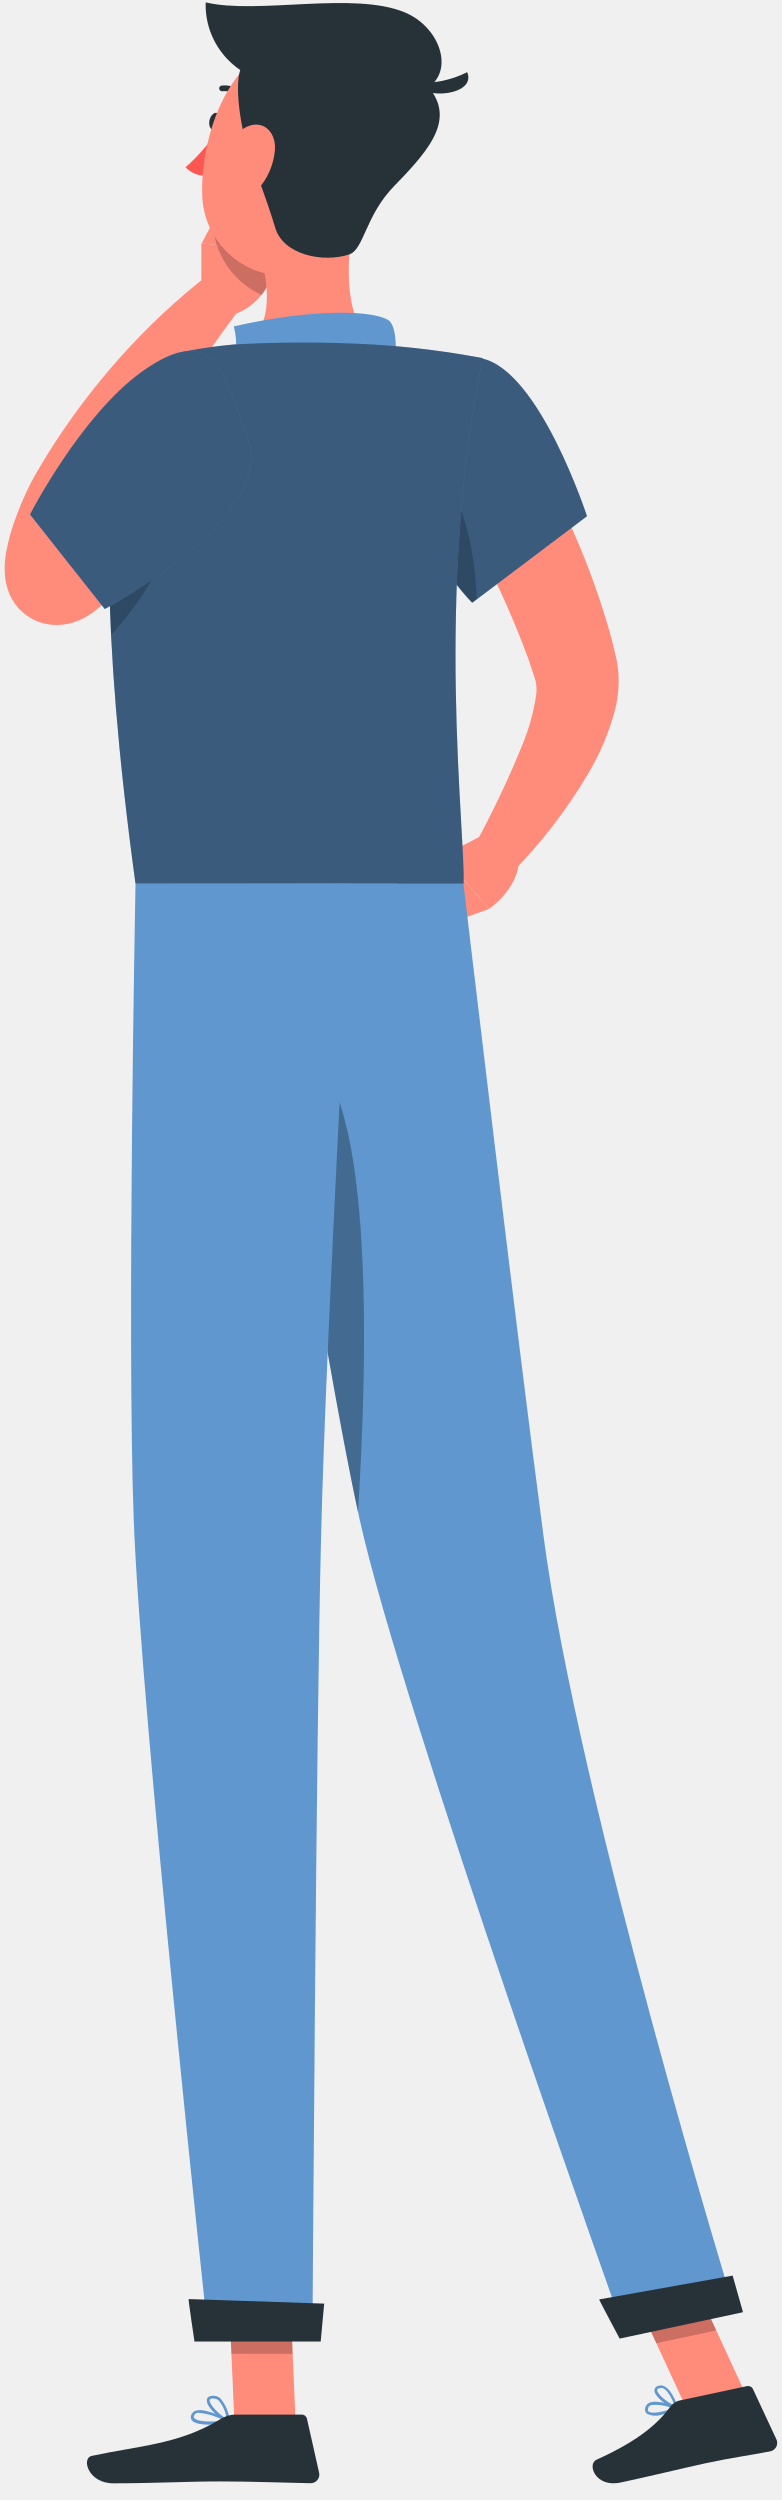
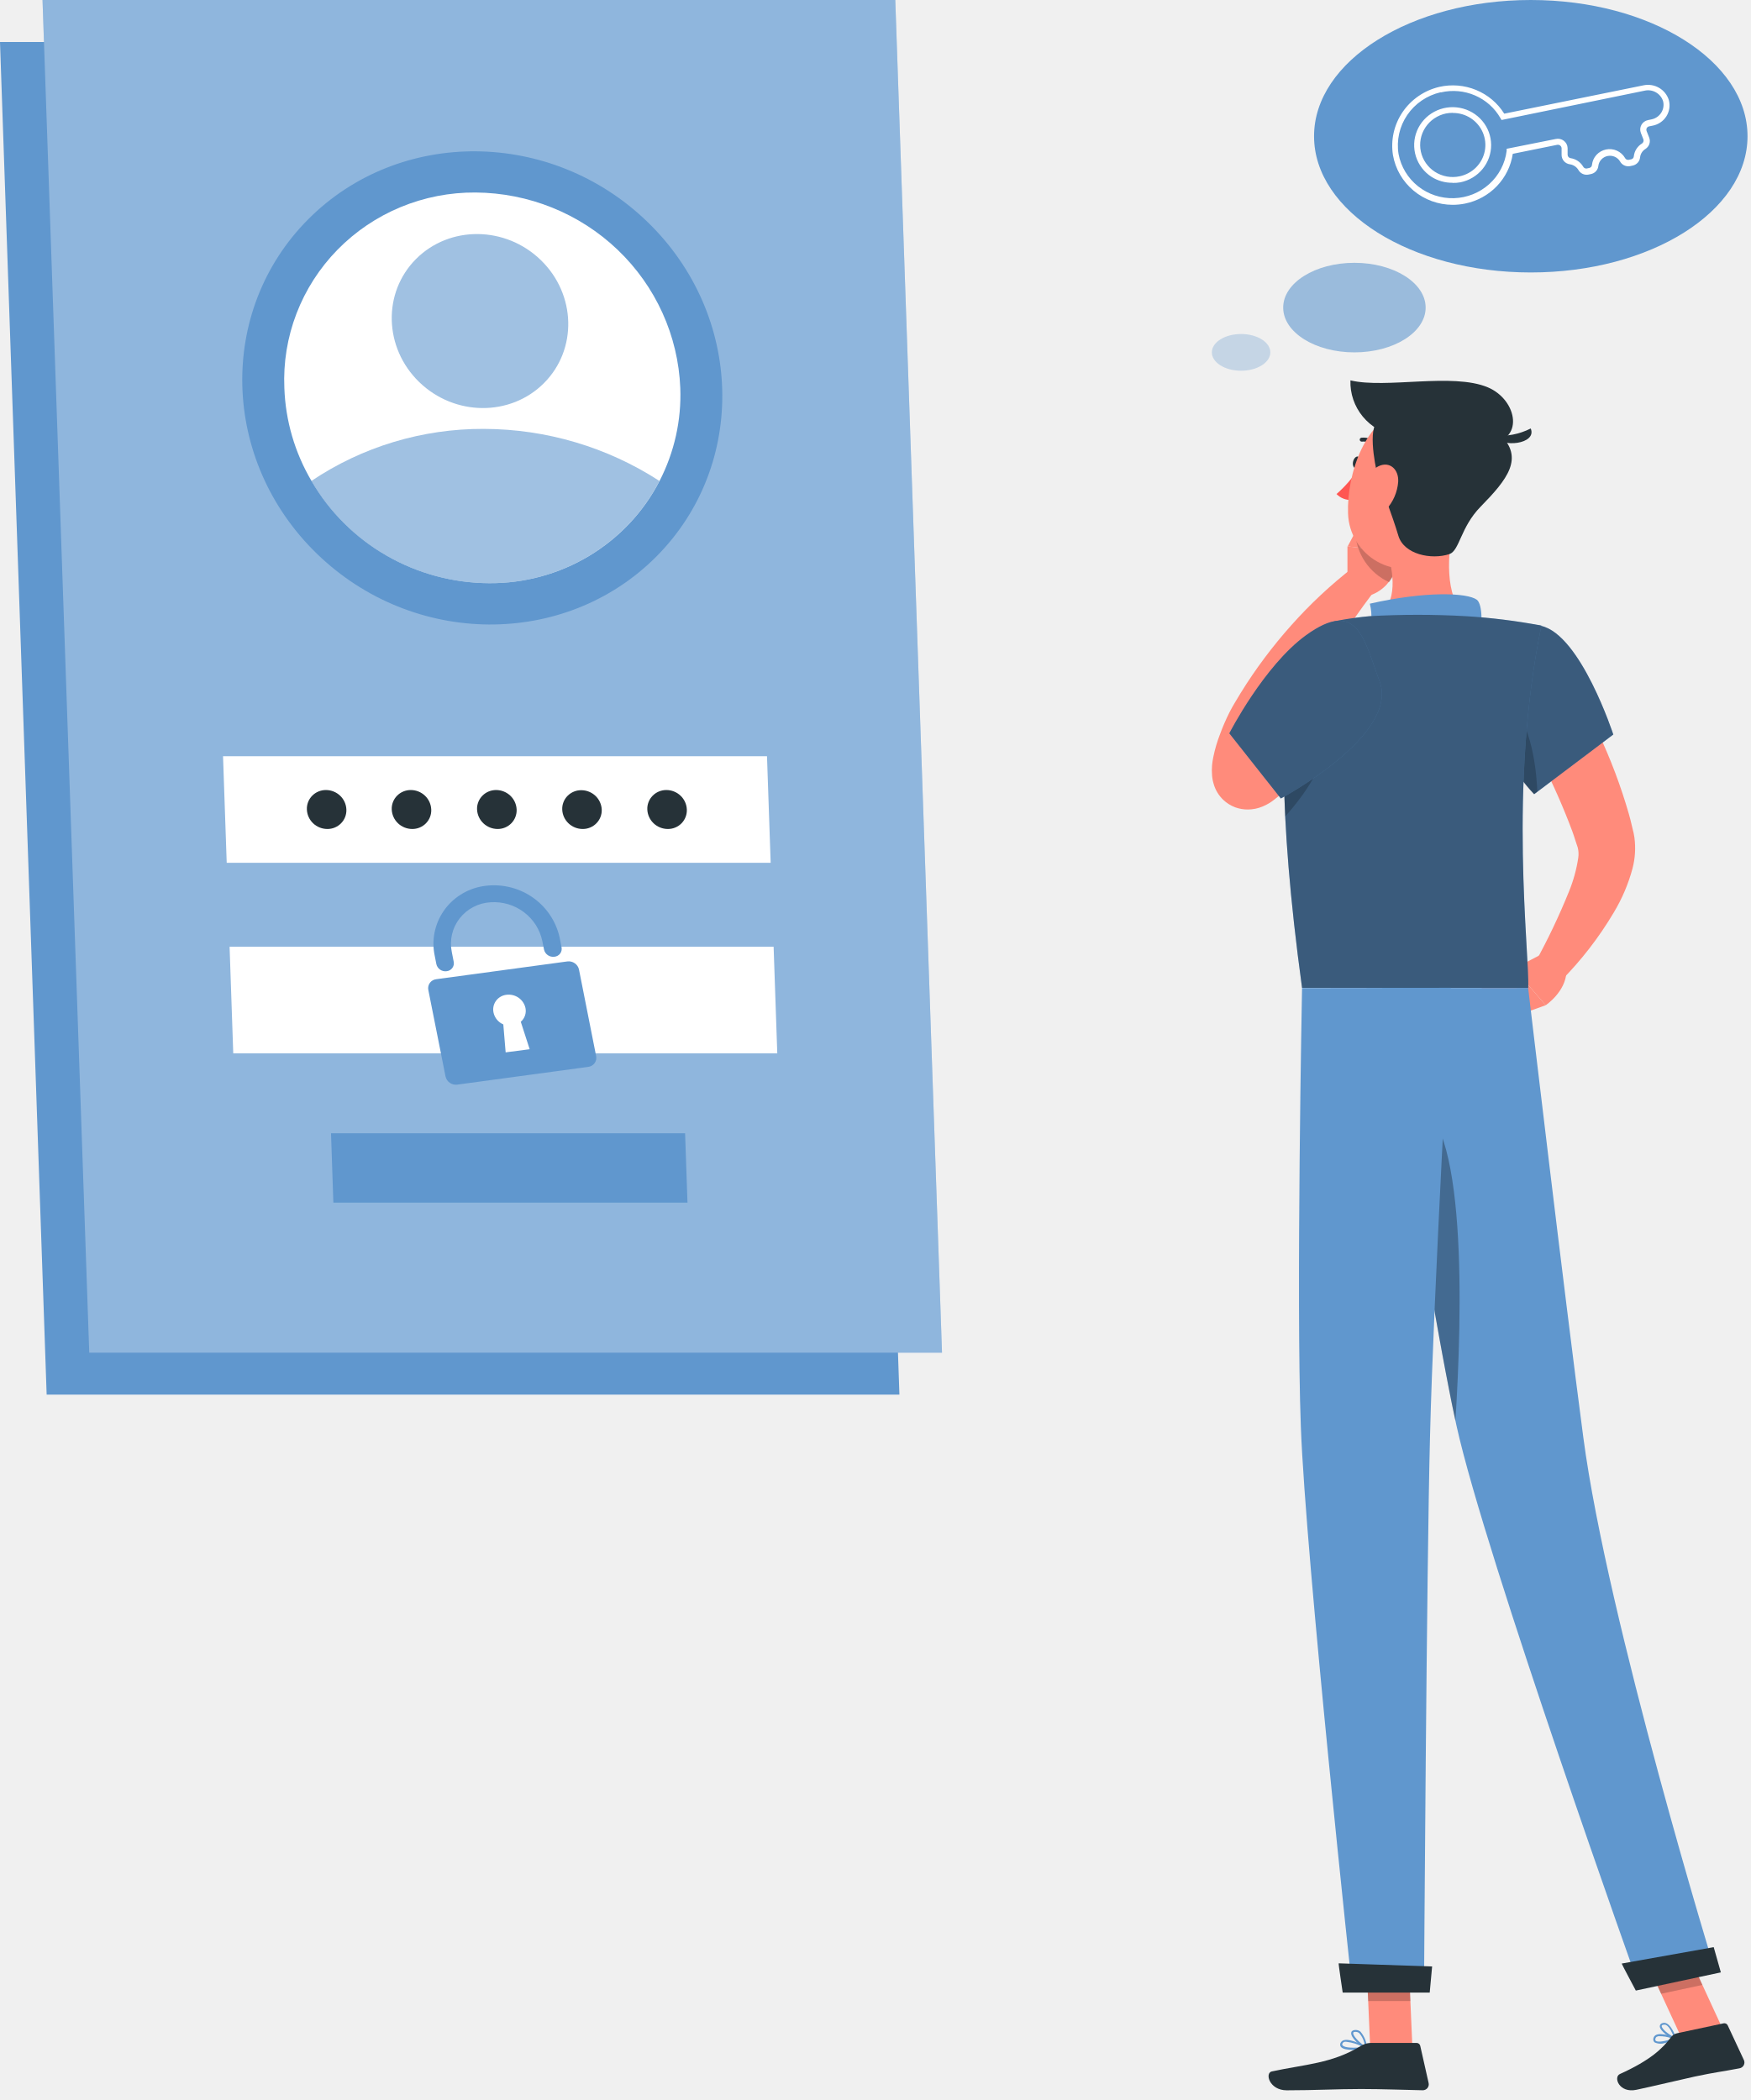
- <svg xmlns="http://www.w3.org/2000/svg" width="40" height="128" viewBox="0 0 40 128" fill="none">
-   <path d="M25.924 20.683C26.517 21.625 27.012 22.522 27.52 23.46C28.029 24.397 28.488 25.338 28.939 26.302C29.858 28.253 30.619 30.273 31.213 32.343C31.294 32.603 31.352 32.88 31.419 33.148L31.517 33.558L31.566 33.76L31.624 34.094C31.724 34.853 31.677 35.624 31.485 36.365C31.178 37.516 30.709 38.619 30.094 39.643C28.993 41.504 27.663 43.222 26.134 44.76L24.256 43.361C25.198 41.652 26.037 39.888 26.767 38.081C27.092 37.284 27.321 36.453 27.449 35.604C27.49 35.344 27.478 35.08 27.413 34.825L27.235 34.288C27.164 34.068 27.097 33.848 27.012 33.624C26.334 31.808 25.549 30.034 24.662 28.308C23.77 26.548 22.811 24.788 21.852 23.108L25.924 20.683Z" fill="#FF8B7B" />
-   <path d="M24.733 42.749L22.681 43.818L25.036 46.538C25.036 46.538 26.508 45.556 26.575 44.06L24.733 42.749Z" fill="#FF8B7B" />
-   <path d="M19.93 45.495L22.45 47.47L25.036 46.538L22.681 43.818L19.93 45.495Z" fill="#FF8B7B" />
-   <path d="M11.313 6.286C11.264 6.533 11.09 6.704 10.929 6.674C10.769 6.643 10.675 6.414 10.724 6.172C10.773 5.93 10.947 5.732 11.112 5.785C11.277 5.838 11.362 6.04 11.313 6.286Z" fill="#263238" />
-   <path d="M11.112 6.709C10.663 7.398 10.12 8.023 9.498 8.566C9.645 8.716 9.823 8.833 10.02 8.909C10.217 8.985 10.428 9.018 10.639 9.006L11.112 6.709Z" fill="#FF5652" />
-   <path d="M10.309 15.342V12.455L14.181 12.895C14.181 12.895 14.118 15.377 11.951 16.107L10.309 15.342Z" fill="#FF8B7B" />
-   <path d="M11.424 10.378L14.149 11.153L14.198 12.917L10.327 12.455L11.424 10.378Z" fill="#FF8B7B" />
-   <path opacity="0.2" d="M14.149 11.153L11.424 10.378L10.894 11.382C10.923 12.172 11.173 12.939 11.617 13.598C12.061 14.256 12.681 14.781 13.409 15.113C13.877 14.468 14.151 13.705 14.198 12.913L14.149 11.153Z" fill="black" />
-   <path d="M12.499 5.112C12.528 5.111 12.556 5.102 12.579 5.086C12.603 5.071 12.622 5.049 12.634 5.023C12.645 4.997 12.649 4.969 12.645 4.941C12.641 4.913 12.629 4.887 12.611 4.865C12.454 4.691 12.257 4.556 12.037 4.471C11.817 4.387 11.579 4.356 11.344 4.381C11.306 4.388 11.271 4.409 11.249 4.44C11.226 4.472 11.217 4.511 11.224 4.548C11.23 4.587 11.252 4.621 11.283 4.644C11.315 4.667 11.354 4.677 11.393 4.672C11.579 4.654 11.767 4.68 11.941 4.748C12.115 4.816 12.269 4.924 12.392 5.063C12.406 5.078 12.422 5.09 12.441 5.098C12.459 5.106 12.479 5.111 12.499 5.112Z" fill="#263238" />
-   <path d="M18.199 10.739C17.753 13.005 17.477 16.142 19.091 17.652C19.091 17.652 18.467 19.948 14.185 19.948C9.498 19.948 11.933 17.933 11.933 17.933C13.882 17.335 13.864 15.148 13.418 13.388L18.199 10.739Z" fill="#FF8B7B" />
-   <path d="M19.961 19.165C20.38 18.584 20.362 16.741 19.916 16.415C19.198 15.892 16.116 15.768 11.973 16.71C12.419 18.496 11.46 19.429 11.46 19.429L19.961 19.165Z" fill="#6097CE" />
-   <path d="M33.903 123.626C33.776 123.67 33.641 123.689 33.506 123.681C33.371 123.674 33.239 123.64 33.118 123.582C33.072 123.539 33.04 123.484 33.028 123.423C33.015 123.363 33.021 123.3 33.047 123.243C33.06 123.195 33.085 123.151 33.118 123.114C33.151 123.077 33.192 123.047 33.238 123.027C33.662 122.825 34.634 123.216 34.679 123.234C34.692 123.239 34.703 123.248 34.711 123.26C34.719 123.272 34.724 123.286 34.723 123.3C34.723 123.314 34.72 123.328 34.712 123.34C34.706 123.353 34.695 123.363 34.683 123.37C34.432 123.479 34.17 123.565 33.903 123.626ZM33.39 123.128C33.361 123.135 33.332 123.146 33.305 123.159C33.277 123.169 33.252 123.186 33.232 123.207C33.212 123.228 33.197 123.254 33.189 123.282C33.149 123.414 33.189 123.458 33.216 123.472C33.385 123.612 34.01 123.472 34.451 123.309C34.115 123.172 33.753 123.11 33.39 123.128Z" fill="#6097CE" />
-   <path d="M34.666 123.375H34.63C34.273 123.274 33.515 122.741 33.506 122.394C33.505 122.338 33.524 122.285 33.559 122.241C33.594 122.198 33.643 122.168 33.698 122.156C33.751 122.136 33.807 122.129 33.863 122.133C33.92 122.138 33.974 122.155 34.023 122.182C34.443 122.394 34.71 123.247 34.719 123.287C34.725 123.298 34.728 123.31 34.728 123.322C34.728 123.334 34.725 123.346 34.719 123.357C34.712 123.364 34.704 123.369 34.694 123.372C34.685 123.375 34.675 123.376 34.666 123.375ZM33.773 122.279H33.738C33.649 122.31 33.649 122.354 33.649 122.376C33.649 122.583 34.157 123.001 34.541 123.168C34.447 122.922 34.242 122.433 33.97 122.288C33.909 122.261 33.841 122.258 33.778 122.279H33.773Z" fill="#6097CE" />
-   <path d="M10.738 124.145C10.336 124.145 9.948 124.088 9.819 123.912C9.785 123.865 9.767 123.809 9.767 123.751C9.767 123.693 9.785 123.637 9.819 123.59C9.844 123.547 9.878 123.51 9.919 123.481C9.96 123.451 10.006 123.43 10.055 123.419C10.577 123.278 11.674 123.894 11.719 123.92C11.732 123.927 11.743 123.938 11.75 123.952C11.756 123.965 11.758 123.981 11.755 123.995C11.753 124.01 11.746 124.024 11.736 124.035C11.725 124.047 11.712 124.054 11.697 124.057C11.38 124.114 11.059 124.143 10.738 124.145ZM10.242 123.542C10.195 123.534 10.147 123.534 10.1 123.542C10.07 123.548 10.041 123.56 10.016 123.578C9.99 123.595 9.969 123.617 9.953 123.643C9.899 123.736 9.921 123.78 9.953 123.806C10.1 124.008 10.889 124.013 11.473 123.929C11.092 123.724 10.674 123.592 10.242 123.542Z" fill="#6097CE" />
-   <path d="M11.692 124.057H11.661C11.282 123.89 10.532 123.221 10.59 122.869C10.59 122.785 10.662 122.684 10.867 122.666C10.94 122.658 11.014 122.664 11.085 122.686C11.156 122.707 11.221 122.742 11.277 122.79C11.563 123.127 11.735 123.544 11.768 123.982C11.768 123.995 11.765 124.007 11.759 124.018C11.754 124.03 11.746 124.04 11.737 124.048C11.723 124.055 11.707 124.058 11.692 124.057ZM10.925 122.803H10.88C10.746 122.803 10.738 122.864 10.738 122.882C10.702 123.093 11.21 123.621 11.598 123.85C11.564 123.497 11.419 123.163 11.184 122.895C11.11 122.834 11.017 122.801 10.92 122.803H10.925Z" fill="#6097CE" />
-   <path d="M15.135 123.986H12L11.688 116.819H14.823L15.135 123.986Z" fill="#FF8B7B" />
-   <path d="M38.162 122.552L35.098 123.208L32.016 116.533L35.085 115.877L38.162 122.552Z" fill="#FF8B7B" />
-   <path d="M34.799 122.904L38.247 122.169C38.307 122.157 38.37 122.165 38.425 122.192C38.48 122.219 38.524 122.264 38.55 122.319L39.745 124.88C39.777 124.942 39.794 125.01 39.793 125.08C39.793 125.149 39.776 125.218 39.744 125.279C39.712 125.341 39.665 125.395 39.608 125.435C39.551 125.476 39.485 125.503 39.415 125.513C38.211 125.746 37.609 125.804 36.097 126.125C35.165 126.327 33.06 126.833 31.771 127.106C30.482 127.379 30.04 126.16 30.544 125.936C32.797 124.919 33.733 124.026 34.344 123.194C34.455 123.046 34.617 122.943 34.799 122.904Z" fill="#263238" />
-   <path d="M12.022 123.626H15.447C15.509 123.626 15.57 123.647 15.618 123.685C15.667 123.724 15.701 123.777 15.715 123.837L16.335 126.587C16.353 126.653 16.355 126.723 16.341 126.79C16.327 126.858 16.297 126.921 16.254 126.975C16.21 127.029 16.155 127.072 16.091 127.101C16.028 127.13 15.959 127.144 15.889 127.141C14.653 127.119 12.869 127.049 11.317 127.049C9.498 127.049 7.932 127.146 5.8 127.146C4.511 127.146 4.155 125.861 4.694 125.742C7.147 125.214 9.154 125.157 11.273 123.868C11.495 123.721 11.755 123.637 12.022 123.626Z" fill="#263238" />
-   <path d="M24.702 18.36C27.641 19.024 30.054 26.43 30.054 26.43L24.18 30.86C22.655 29.252 21.58 27.281 21.058 25.14C20.019 21.26 21.696 17.674 24.702 18.36Z" fill="#6097CE" />
-   <path opacity="0.4" d="M24.702 18.36C27.641 19.024 30.054 26.43 30.054 26.43L24.18 30.86C22.655 29.252 21.58 27.281 21.058 25.14C20.019 21.26 21.696 17.674 24.702 18.36Z" fill="black" />
-   <path d="M9.239 27.191C8.508 27.97 7.776 28.665 7.009 29.391C6.63 29.743 6.246 30.095 5.854 30.434L5.261 30.948L5.113 31.076L4.859 31.278C4.598 31.485 4.308 31.654 3.998 31.78C3.654 31.924 3.284 31.999 2.91 32C2.591 32.001 2.273 31.946 1.974 31.837C1.641 31.712 1.338 31.522 1.082 31.278C0.755 30.963 0.515 30.571 0.386 30.139C0.318 29.926 0.275 29.706 0.257 29.483C0.233 29.223 0.233 28.961 0.257 28.7C0.279 28.489 0.306 28.304 0.341 28.132C0.463 27.532 0.636 26.944 0.859 26.372C1.059 25.829 1.29 25.298 1.55 24.78C1.835 24.221 2.107 23.812 2.38 23.345C3.485 21.559 4.746 19.872 6.148 18.303C7.537 16.743 9.067 15.311 10.72 14.026L12.361 15.694C11.21 17.216 10.078 18.848 9.029 20.454C7.986 22.051 7.033 23.704 6.175 25.404C5.983 25.818 5.729 26.284 5.609 26.619C5.449 27.007 5.311 27.404 5.194 27.807C5.081 28.17 4.996 28.54 4.94 28.916C4.937 28.974 4.937 29.033 4.94 29.092C4.94 29.127 4.94 29.144 4.94 29.052C4.932 28.953 4.913 28.856 4.882 28.762C4.785 28.45 4.608 28.168 4.369 27.943C4.155 27.75 3.905 27.6 3.633 27.503C3.393 27.414 3.14 27.367 2.883 27.367C2.637 27.364 2.393 27.41 2.165 27.503C2.088 27.534 2.014 27.571 1.942 27.613L2.112 27.459L2.652 26.975L3.717 25.99C4.422 25.334 5.131 24.634 5.8 23.983L9.239 27.191Z" fill="#FF8B7B" />
-   <path opacity="0.2" d="M22.182 23.798C23.779 25.356 24.3 28.198 24.412 30.662L24.153 30.86C22.629 29.252 21.553 27.281 21.031 25.14C20.973 24.912 20.92 24.7 20.88 24.45L22.182 23.798Z" fill="black" />
-   <path d="M6.121 21.44C5.479 24.784 5.078 31.652 6.938 45.248H23.734C23.85 42.71 22.231 30.31 24.715 18.338C22.859 17.986 20.982 17.753 19.096 17.638C16.719 17.504 14.336 17.504 11.96 17.638C11.175 17.709 10.399 17.823 9.73 17.942C8.84 18.096 8.018 18.513 7.374 19.137C6.73 19.762 6.293 20.565 6.121 21.44Z" fill="#6097CE" />
-   <path opacity="0.4" d="M6.121 21.44C5.479 24.784 5.078 31.652 6.938 45.248H23.734C23.85 42.71 22.231 30.31 24.715 18.338C22.859 17.986 20.982 17.753 19.096 17.638C16.719 17.504 14.336 17.504 11.96 17.638C11.175 17.709 10.399 17.823 9.73 17.942C8.84 18.096 8.018 18.513 7.374 19.137C6.73 19.762 6.293 20.565 6.121 21.44Z" fill="black" />
-   <path opacity="0.2" d="M8.69 26.399L5.658 25.682C5.564 27.494 5.555 29.738 5.689 32.515C7.085 30.948 8.869 28.502 8.69 26.399Z" fill="black" />
-   <path opacity="0.2" d="M11.688 116.819L11.848 120.515H14.988L14.827 116.819H11.688Z" fill="black" />
-   <path opacity="0.2" d="M35.085 115.877L32.016 116.533L33.604 119.974L36.672 119.318L35.085 115.877Z" fill="black" />
-   <path d="M19.689 7.43C18.886 10.396 18.565 12.174 16.709 13.406C13.922 15.28 10.443 13.133 10.354 10C10.256 7.171 11.589 2.793 14.814 2.194C15.523 2.063 16.253 2.112 16.938 2.337C17.622 2.561 18.236 2.954 18.724 3.478C19.212 4.002 19.556 4.639 19.725 5.331C19.894 6.022 19.881 6.745 19.689 7.43Z" fill="#FF8B7B" />
-   <path d="M12.651 7.54C12.499 7.144 11.808 4.078 12.459 3.281C13.11 2.485 20.536 3.061 21.633 4.126C23.457 5.886 22.191 7.47 20.197 9.507C18.699 11.038 18.641 12.763 17.883 13.027C16.544 13.467 14.502 13.054 14.091 11.659C13.681 10.264 12.651 7.54 12.651 7.54Z" fill="#263238" />
-   <path d="M20.732 0.637C18.11 -0.463 13.191 0.756 10.532 0.122C10.498 1.097 10.824 2.051 11.447 2.808C12.071 3.565 12.952 4.074 13.926 4.24C16.131 4.655 18.372 4.86 20.616 4.852C23.533 4.72 22.962 1.574 20.732 0.637Z" fill="#263238" />
-   <path d="M21.143 4.218C22.101 4.311 23.066 4.13 23.921 3.695C24.412 4.865 21.714 5.186 21.143 4.218Z" fill="#263238" />
-   <path d="M14.078 7.664C14.018 8.427 13.704 9.149 13.186 9.718C12.499 10.462 11.786 9.996 11.665 9.094C11.558 8.275 11.781 6.894 12.62 6.498C13.458 6.102 14.136 6.744 14.078 7.664Z" fill="#FF8B7B" />
-   <path d="M12.892 45.262C12.892 45.262 16.46 68.912 18.409 77.773C20.545 87.475 32.025 119.573 32.025 119.573L37.64 118.372C37.64 118.372 29.612 92.21 27.828 78.644C26.446 68.225 23.73 45.253 23.73 45.253L12.892 45.262Z" fill="#6097CE" />
-   <path d="M30.678 117.73C30.656 117.73 31.726 119.736 31.726 119.736L38.042 118.385L37.511 116.511L30.678 117.73Z" fill="#263238" />
-   <path opacity="0.3" d="M15.144 53.688C19.261 54.484 18.823 69.629 18.328 77.421C17.142 71.912 15.403 61.317 14.216 53.798C14.504 53.658 14.831 53.619 15.144 53.688Z" fill="black" />
-   <path d="M6.938 45.262C6.938 45.262 6.492 68.401 6.848 77.822C7.205 87.638 10.68 119.78 10.68 119.78H15.996C15.996 119.78 16.188 88.21 16.442 78.57C16.701 68.062 17.985 45.244 17.985 45.244L6.938 45.262Z" fill="#6097CE" />
-   <path d="M9.658 117.712C9.631 117.712 9.957 119.886 9.957 119.886H16.42L16.598 117.945L9.658 117.712Z" fill="#263238" />
-   <path d="M12.695 22.47C14.198 26.469 5.363 31.182 5.363 31.182L1.537 26.342C1.537 26.342 4.11 21.317 7.232 19.055C11.09 16.266 11.549 19.425 12.695 22.47Z" fill="#6097CE" />
-   <path opacity="0.4" d="M12.695 22.47C14.198 26.469 5.363 31.182 5.363 31.182L1.537 26.342C1.537 26.342 4.11 21.317 7.232 19.055C11.09 16.266 11.549 19.425 12.695 22.47Z" fill="black" />
+ <svg xmlns="http://www.w3.org/2000/svg" width="130" height="156" viewBox="0 0 130 156" fill="none">
+   <path d="M66.797 103.602H3.465L0 3.12H63.332L66.797 103.602Z" fill="#6097CE" />
+   <path d="M69.96 100.483H6.628L3.158 0H66.49L69.96 100.483Z" fill="#6097CE" />
+   <path opacity="0.3" d="M69.96 100.483H6.628L3.158 0H66.49L69.96 100.483Z" fill="white" />
+   <path d="M48.74 41.349C55.521 34.543 55.233 23.416 48.096 16.494C40.959 9.572 29.676 9.478 22.895 16.284C16.114 23.089 16.402 34.217 23.539 41.138C30.676 48.059 41.959 48.154 48.74 41.349Z" fill="#6097CE" />
+   <path d="M50.523 28.82C50.614 31.214 50.084 33.592 48.984 35.728C47.797 38.03 45.982 39.96 43.745 41.301C41.508 42.643 38.936 43.343 36.318 43.322C33.638 43.308 31.01 42.599 28.696 41.266C26.382 39.933 24.464 38.023 23.134 35.728C21.894 33.625 21.202 31.252 21.118 28.82C21.036 26.935 21.343 25.052 22.021 23.288C22.699 21.523 23.733 19.913 25.061 18.555C26.39 17.197 27.984 16.119 29.747 15.388C31.51 14.656 33.406 14.286 35.319 14.3C39.259 14.328 43.038 15.851 45.869 18.555C48.7 21.259 50.367 24.935 50.523 28.82Z" fill="white" />
+   <path opacity="0.6" d="M48.975 35.728C47.788 38.03 45.974 39.96 43.736 41.301C41.499 42.643 38.927 43.343 36.309 43.322C33.629 43.308 31.001 42.599 28.687 41.266C26.373 39.933 24.455 38.023 23.125 35.728C26.897 33.191 31.36 31.842 35.925 31.86C40.564 31.87 45.099 33.214 48.975 35.728Z" fill="#6097CE" />
+   <path opacity="0.6" d="M40.4 28.458C42.893 25.956 42.787 21.864 40.163 19.319C37.538 16.774 33.389 16.739 30.896 19.241C28.403 21.744 28.509 25.836 31.133 28.381C33.757 30.926 37.906 30.96 40.4 28.458Z" fill="#6097CE" />
+   <path d="M57.235 64.095H16.837L16.564 56.175H56.963L57.235 64.095Z" fill="white" />
+   <path d="M57.726 78.25H17.323L17.051 70.33H57.454L57.726 78.25Z" fill="white" />
+   <path d="M42.134 71.421L32.397 72.741C32.304 72.751 32.215 72.781 32.134 72.827C32.053 72.873 31.983 72.935 31.927 73.01C31.872 73.084 31.833 73.169 31.813 73.259C31.792 73.349 31.791 73.442 31.809 73.533L33.089 79.97C33.131 80.159 33.243 80.326 33.403 80.437C33.563 80.549 33.76 80.597 33.954 80.573L43.69 79.253C43.783 79.241 43.872 79.211 43.953 79.164C44.033 79.117 44.103 79.054 44.157 78.98C44.212 78.905 44.251 78.82 44.271 78.73C44.291 78.64 44.292 78.547 44.274 78.456L42.999 72.019C42.957 71.831 42.845 71.664 42.684 71.554C42.524 71.443 42.328 71.395 42.134 71.421ZM39.337 77.942L37.553 78.175L37.379 76.098C37.195 76.02 37.033 75.899 36.907 75.746C36.78 75.592 36.693 75.411 36.652 75.218C36.62 75.068 36.619 74.913 36.651 74.763C36.682 74.613 36.746 74.471 36.837 74.347C36.927 74.222 37.044 74.118 37.178 74.041C37.312 73.963 37.461 73.915 37.616 73.898C37.932 73.858 38.253 73.936 38.514 74.118C38.775 74.3 38.957 74.571 39.025 74.879C39.064 75.065 39.052 75.258 38.991 75.438C38.93 75.618 38.822 75.779 38.677 75.904L39.337 77.942Z" fill="#6097CE" />
+   <path d="M41.17 71.073C40.998 71.095 40.824 71.052 40.682 70.954C40.54 70.855 40.441 70.708 40.403 70.541L40.278 69.912C40.1 69.053 39.612 68.287 38.905 67.757C38.198 67.226 37.32 66.966 36.434 67.025C35.986 67.05 35.55 67.17 35.154 67.377C34.758 67.583 34.411 67.871 34.138 68.221C33.864 68.571 33.671 68.976 33.57 69.406C33.469 69.837 33.463 70.284 33.553 70.717L33.695 71.443C33.712 71.523 33.711 71.606 33.694 71.686C33.676 71.767 33.641 71.842 33.592 71.909C33.543 71.975 33.48 72.03 33.408 72.071C33.336 72.112 33.256 72.138 33.173 72.147C33.001 72.171 32.826 72.129 32.684 72.03C32.541 71.931 32.442 71.783 32.406 71.614L32.286 71.003C32.163 70.431 32.159 69.841 32.274 69.268C32.389 68.695 32.62 68.15 32.953 67.667C33.286 67.184 33.715 66.773 34.213 66.458C34.712 66.142 35.27 65.93 35.854 65.833C37.12 65.623 38.419 65.902 39.483 66.613C40.545 67.323 41.291 68.41 41.563 69.648L41.706 70.369C41.722 70.451 41.721 70.535 41.703 70.616C41.684 70.697 41.648 70.773 41.598 70.84C41.547 70.906 41.483 70.961 41.409 71.001C41.336 71.042 41.254 71.066 41.17 71.073Z" fill="#6097CE" />
+   <path d="M51.058 89.342H24.758L24.584 84.185H50.88L51.058 89.342Z" fill="#6097CE" />
+   <path d="M38.369 60.135C38.377 60.323 38.346 60.511 38.278 60.687C38.211 60.862 38.107 61.023 37.975 61.158C37.842 61.294 37.683 61.401 37.507 61.474C37.331 61.547 37.142 61.584 36.951 61.582C36.558 61.579 36.181 61.428 35.898 61.158C35.615 60.889 35.447 60.522 35.43 60.135C35.422 59.947 35.453 59.759 35.521 59.583C35.589 59.407 35.692 59.247 35.825 59.111C35.958 58.976 36.117 58.868 36.293 58.796C36.469 58.723 36.658 58.686 36.849 58.687C37.242 58.689 37.62 58.841 37.903 59.11C38.186 59.38 38.353 59.747 38.369 60.135Z" fill="#263238" />
+   <path d="M32.027 60.135C32.036 60.323 32.005 60.511 31.938 60.687C31.87 60.863 31.767 61.024 31.634 61.16C31.501 61.295 31.342 61.403 31.166 61.475C30.989 61.548 30.8 61.584 30.609 61.582C30.216 61.579 29.84 61.427 29.557 61.158C29.275 60.888 29.109 60.522 29.093 60.135C29.085 59.947 29.116 59.759 29.183 59.583C29.251 59.407 29.355 59.247 29.487 59.111C29.62 58.976 29.779 58.868 29.955 58.796C30.131 58.723 30.32 58.686 30.511 58.687C30.904 58.689 31.281 58.841 31.564 59.111C31.846 59.38 32.012 59.747 32.027 60.135Z" fill="#263238" />
+   <path d="M25.725 60.135C25.733 60.323 25.702 60.511 25.634 60.687C25.567 60.862 25.463 61.023 25.331 61.158C25.198 61.294 25.039 61.401 24.863 61.474C24.687 61.547 24.498 61.584 24.307 61.582C23.914 61.58 23.537 61.429 23.254 61.159C22.972 60.889 22.805 60.522 22.791 60.135C22.783 59.947 22.814 59.759 22.881 59.583C22.949 59.407 23.053 59.247 23.185 59.111C23.318 58.976 23.477 58.868 23.653 58.796C23.829 58.723 24.018 58.686 24.209 58.687C24.602 58.689 24.979 58.841 25.262 59.111C25.544 59.38 25.71 59.747 25.725 60.135Z" fill="#263238" />
+   <path d="M44.689 60.135C44.697 60.323 44.666 60.511 44.598 60.687C44.53 60.862 44.427 61.023 44.294 61.158C44.162 61.294 44.003 61.401 43.827 61.474C43.651 61.547 43.462 61.584 43.271 61.582C42.878 61.58 42.501 61.429 42.218 61.159C41.935 60.889 41.769 60.522 41.755 60.135C41.748 59.947 41.78 59.76 41.849 59.585C41.917 59.41 42.021 59.251 42.154 59.117C42.287 58.983 42.447 58.877 42.623 58.805C42.798 58.733 42.987 58.698 43.177 58.7C43.567 58.703 43.942 58.854 44.223 59.12C44.504 59.387 44.671 59.75 44.689 60.135Z" fill="#263238" />
+   <path d="M51.009 60.135C51.017 60.323 50.987 60.511 50.919 60.687C50.852 60.863 50.748 61.024 50.616 61.16C50.483 61.295 50.324 61.403 50.147 61.475C49.971 61.548 49.782 61.584 49.591 61.582C49.198 61.579 48.821 61.427 48.539 61.158C48.257 60.888 48.09 60.522 48.074 60.135C48.066 59.947 48.097 59.759 48.165 59.583C48.233 59.407 48.337 59.247 48.469 59.111C48.602 58.976 48.761 58.868 48.937 58.796C49.113 58.723 49.302 58.686 49.493 58.687C49.886 58.689 50.263 58.841 50.545 59.111C50.828 59.38 50.994 59.747 51.009 60.135Z" fill="#263238" />
+   <path d="M115.685 48.818C116.278 49.76 116.773 50.657 117.281 51.594C117.79 52.532 118.249 53.473 118.7 54.437C119.619 56.388 120.379 58.408 120.974 60.478C121.055 60.738 121.113 61.015 121.18 61.283L121.278 61.693L121.327 61.895L121.385 62.229C121.485 62.988 121.438 63.758 121.246 64.5C120.939 65.651 120.47 66.754 119.855 67.778C118.754 69.638 117.424 71.357 115.894 72.895L114.017 71.496C114.959 69.786 115.798 68.023 116.528 66.216C116.853 65.419 117.082 64.588 117.21 63.739C117.251 63.479 117.239 63.214 117.174 62.96L116.996 62.423C116.925 62.203 116.858 61.983 116.773 61.758C116.095 59.943 115.31 58.169 114.423 56.443C113.531 54.683 112.572 52.923 111.613 51.242L115.685 48.818Z" fill="#FF8B7B" />
+   <path d="M114.494 70.884L112.442 71.953L114.797 74.672C114.797 74.672 116.269 73.691 116.336 72.195L114.494 70.884Z" fill="#FF8B7B" />
+   <path d="M109.691 73.63L112.21 75.605L114.797 74.672L112.442 71.953L109.691 73.63Z" fill="#FF8B7B" />
+   <path d="M101.074 34.421C101.025 34.668 100.851 34.839 100.69 34.809C100.53 34.778 100.436 34.549 100.485 34.307C100.534 34.065 100.708 33.867 100.873 33.92C101.038 33.972 101.123 34.175 101.074 34.421Z" fill="#263238" />
+   <path d="M100.873 34.844C100.424 35.533 99.881 36.158 99.259 36.7C99.406 36.851 99.584 36.968 99.781 37.044C99.978 37.12 100.189 37.153 100.4 37.14L100.873 34.844Z" fill="#FF5652" />
+   <path d="M100.07 43.476V40.59L103.942 41.03C103.942 41.03 103.879 43.512 101.712 44.242L100.07 43.476Z" fill="#FF8B7B" />
+   <path d="M101.185 38.513L103.91 39.288L103.959 41.052L100.088 40.59L101.185 38.513Z" fill="#FF8B7B" />
+   <path opacity="0.2" d="M103.91 39.288L101.185 38.513L100.655 39.516C100.684 40.307 100.934 41.074 101.378 41.733C101.822 42.391 102.442 42.916 103.17 43.248C103.638 42.602 103.912 41.84 103.959 41.048L103.91 39.288Z" fill="black" />
+   <path d="M102.26 33.246C102.289 33.246 102.317 33.237 102.34 33.221C102.364 33.206 102.383 33.184 102.395 33.158C102.406 33.132 102.41 33.104 102.406 33.076C102.402 33.048 102.39 33.022 102.372 33C102.215 32.825 102.018 32.691 101.798 32.606C101.578 32.522 101.34 32.491 101.105 32.516C101.067 32.523 101.032 32.544 101.01 32.575C100.987 32.606 100.978 32.645 100.985 32.683C100.991 32.721 101.013 32.756 101.044 32.779C101.076 32.802 101.115 32.812 101.154 32.806C101.34 32.788 101.528 32.815 101.702 32.883C101.876 32.951 102.03 33.059 102.153 33.198C102.167 33.213 102.183 33.225 102.202 33.233C102.22 33.241 102.24 33.246 102.26 33.246Z" fill="#263238" />
+   <path d="M107.96 38.874C107.514 41.14 107.238 44.277 108.852 45.786C108.852 45.786 108.228 48.083 103.946 48.083C99.259 48.083 101.694 46.068 101.694 46.068C103.643 45.47 103.625 43.283 103.179 41.523L107.96 38.874Z" fill="#FF8B7B" />
+   <path d="M109.722 47.3C110.141 46.719 110.123 44.876 109.677 44.55C108.959 44.026 105.877 43.903 101.734 44.845C102.18 46.631 101.221 47.564 101.221 47.564L109.722 47.3Z" fill="#6097CE" />
+   <path d="M123.664 151.76C123.536 151.805 123.402 151.824 123.267 151.816C123.132 151.808 123 151.775 122.879 151.716C122.833 151.674 122.801 151.619 122.788 151.558C122.776 151.498 122.782 151.434 122.807 151.378C122.821 151.33 122.846 151.286 122.879 151.249C122.912 151.212 122.953 151.182 122.999 151.162C123.423 150.96 124.395 151.351 124.44 151.369C124.453 151.374 124.464 151.383 124.472 151.395C124.48 151.407 124.485 151.421 124.484 151.435C124.484 151.449 124.481 151.463 124.474 151.475C124.467 151.487 124.456 151.498 124.444 151.505C124.193 151.614 123.931 151.7 123.664 151.76ZM123.151 151.263C123.121 151.27 123.093 151.28 123.066 151.294C123.038 151.304 123.013 151.32 122.993 151.342C122.973 151.363 122.958 151.389 122.95 151.417C122.91 151.549 122.95 151.593 122.977 151.606C123.146 151.747 123.771 151.606 124.212 151.444C123.876 151.307 123.514 151.245 123.151 151.263Z" fill="#6097CE" />
+   <path d="M124.426 151.51H124.391C124.034 151.408 123.276 150.876 123.267 150.528C123.266 150.473 123.285 150.419 123.32 150.376C123.355 150.333 123.404 150.303 123.459 150.291C123.511 150.271 123.568 150.264 123.624 150.268C123.681 150.273 123.735 150.289 123.784 150.317C124.203 150.528 124.471 151.382 124.48 151.422C124.486 151.432 124.489 151.444 124.489 151.457C124.489 151.469 124.486 151.481 124.48 151.492C124.473 151.499 124.465 151.504 124.455 151.507C124.446 151.51 124.436 151.511 124.426 151.51ZM123.534 150.414H123.499C123.41 150.445 123.41 150.489 123.41 150.511C123.41 150.718 123.918 151.136 124.302 151.303C124.208 151.056 124.003 150.568 123.731 150.423C123.67 150.396 123.602 150.393 123.539 150.414H123.534Z" fill="#6097CE" />
+   <path d="M100.499 152.28C100.097 152.28 99.709 152.222 99.58 152.046C99.546 152 99.528 151.943 99.528 151.886C99.528 151.828 99.546 151.772 99.58 151.725C99.605 151.682 99.639 151.645 99.68 151.615C99.721 151.586 99.767 151.565 99.816 151.554C100.338 151.413 101.435 152.029 101.48 152.055C101.493 152.062 101.504 152.073 101.511 152.086C101.517 152.1 101.519 152.115 101.515 152.13C101.514 152.145 101.507 152.159 101.497 152.17C101.486 152.181 101.473 152.189 101.457 152.192C101.141 152.249 100.82 152.278 100.499 152.28ZM100.003 151.677C99.956 151.669 99.908 151.669 99.861 151.677C99.831 151.683 99.802 151.695 99.777 151.712C99.751 151.73 99.73 151.752 99.714 151.778C99.66 151.87 99.682 151.914 99.714 151.941C99.861 152.143 100.65 152.148 101.234 152.064C100.853 151.858 100.435 151.727 100.003 151.677Z" fill="#6097CE" />
+   <path d="M101.453 152.192H101.422C101.043 152.024 100.293 151.356 100.351 151.004C100.351 150.92 100.423 150.819 100.628 150.801C100.701 150.793 100.775 150.799 100.846 150.82C100.917 150.842 100.982 150.877 101.038 150.924C101.324 151.262 101.496 151.679 101.529 152.117C101.529 152.129 101.526 152.142 101.52 152.153C101.515 152.165 101.507 152.175 101.498 152.183C101.484 152.19 101.468 152.193 101.453 152.192ZM100.686 150.938H100.641C100.507 150.938 100.499 150.999 100.499 151.017C100.463 151.228 100.971 151.756 101.359 151.985C101.325 151.632 101.18 151.298 100.945 151.03C100.871 150.968 100.778 150.936 100.681 150.938H100.686Z" fill="#6097CE" />
+   <path d="M104.896 152.121H101.761L101.449 144.954H104.584L104.896 152.121Z" fill="#FF8B7B" />
+   <path d="M127.923 150.687L124.859 151.342L121.777 144.668L124.846 144.012L127.923 150.687Z" fill="#FF8B7B" />
+   <path d="M124.56 151.039L128.008 150.304C128.068 150.291 128.131 150.299 128.186 150.327C128.241 150.354 128.285 150.399 128.311 150.454L129.506 153.014C129.538 153.076 129.555 153.145 129.554 153.215C129.554 153.284 129.537 153.352 129.505 153.414C129.473 153.476 129.426 153.53 129.369 153.57C129.312 153.611 129.246 153.637 129.176 153.648C127.972 153.881 127.37 153.938 125.858 154.26C124.926 154.462 122.821 154.968 121.532 155.241C120.243 155.514 119.801 154.295 120.305 154.07C122.558 153.054 123.494 152.161 124.105 151.329C124.216 151.181 124.378 151.077 124.56 151.039Z" fill="#263238" />
+   <path d="M101.783 151.76H105.208C105.27 151.761 105.331 151.782 105.379 151.82C105.428 151.859 105.462 151.912 105.476 151.972L106.096 154.722C106.114 154.788 106.116 154.858 106.102 154.925C106.088 154.993 106.058 155.056 106.015 155.11C105.971 155.164 105.916 155.207 105.852 155.236C105.789 155.265 105.72 155.278 105.65 155.276C104.414 155.254 102.63 155.184 101.078 155.184C99.259 155.184 97.693 155.28 95.561 155.28C94.272 155.28 93.916 153.996 94.455 153.877C96.908 153.349 98.915 153.292 101.034 152.002C101.256 151.855 101.515 151.772 101.783 151.76Z" fill="#263238" />
+   <path d="M114.463 46.495C117.402 47.159 119.815 54.564 119.815 54.564L113.941 58.995C112.416 57.387 111.341 55.416 110.819 53.275C109.78 49.394 111.457 45.808 114.463 46.495Z" fill="#6097CE" />
+   <path opacity="0.4" d="M114.463 46.495C117.402 47.159 119.815 54.564 119.815 54.564L113.941 58.995C112.416 57.387 111.341 55.416 110.819 53.275C109.78 49.394 111.457 45.808 114.463 46.495Z" fill="black" />
+   <path d="M99 55.326C98.269 56.104 97.537 56.8 96.77 57.526C96.391 57.878 96.007 58.23 95.615 58.568L95.022 59.083L94.874 59.211L94.62 59.413C94.359 59.62 94.069 59.788 93.76 59.915C93.415 60.059 93.045 60.134 92.671 60.135C92.352 60.136 92.034 60.081 91.735 59.972C91.402 59.847 91.099 59.657 90.843 59.413C90.516 59.098 90.276 58.706 90.147 58.274C90.079 58.06 90.036 57.841 90.017 57.618C89.994 57.358 89.994 57.095 90.017 56.835C90.04 56.624 90.067 56.439 90.102 56.267C90.224 55.667 90.397 55.078 90.62 54.507C90.82 53.964 91.051 53.432 91.311 52.914C91.596 52.356 91.868 51.946 92.141 51.48C93.246 49.694 94.507 48.007 95.909 46.438C97.298 44.878 98.828 43.446 100.481 42.161L102.122 43.828C100.971 45.351 99.838 46.983 98.79 48.589C97.747 50.186 96.794 51.839 95.936 53.539C95.744 53.953 95.49 54.419 95.37 54.754C95.21 55.142 95.072 55.539 94.955 55.942C94.842 56.304 94.757 56.675 94.701 57.05C94.698 57.109 94.698 57.168 94.701 57.226C94.701 57.262 94.701 57.279 94.701 57.187C94.693 57.088 94.674 56.991 94.643 56.896C94.546 56.584 94.369 56.303 94.13 56.078C93.916 55.885 93.666 55.735 93.394 55.638C93.154 55.548 92.9 55.502 92.644 55.502C92.398 55.499 92.154 55.545 91.926 55.638C91.849 55.669 91.775 55.706 91.703 55.748L91.873 55.594L92.413 55.11L93.478 54.124C94.183 53.469 94.892 52.769 95.561 52.118L99 55.326Z" fill="#FF8B7B" />
+   <path opacity="0.2" d="M111.943 51.933C113.54 53.491 114.061 56.333 114.173 58.797L113.914 58.995C112.39 57.387 111.314 55.416 110.792 53.275C110.734 53.046 110.681 52.835 110.641 52.584L111.943 51.933Z" fill="black" />
+   <path d="M95.882 49.575C95.24 52.919 94.839 59.787 96.699 73.383H113.495C113.611 70.844 111.992 58.445 114.476 46.473C112.62 46.121 110.743 45.888 108.857 45.773C106.48 45.639 104.097 45.639 101.721 45.773C100.936 45.844 100.16 45.958 99.491 46.077C98.601 46.231 97.779 46.648 97.135 47.272C96.491 47.897 96.054 48.7 95.882 49.575Z" fill="#6097CE" />
+   <path opacity="0.4" d="M95.882 49.575C95.24 52.919 94.839 59.787 96.699 73.383H113.495C113.611 70.844 111.992 58.445 114.476 46.473C112.62 46.121 110.743 45.888 108.857 45.773C106.48 45.639 104.097 45.639 101.721 45.773C100.936 45.844 100.16 45.958 99.491 46.077C98.601 46.231 97.779 46.648 97.135 47.272C96.491 47.897 96.054 48.7 95.882 49.575Z" fill="black" />
+   <path opacity="0.2" d="M98.451 54.534L95.419 53.816C95.325 55.629 95.316 57.873 95.45 60.65C96.846 59.083 98.63 56.637 98.451 54.534Z" fill="black" />
+   <path opacity="0.2" d="M101.449 144.954L101.609 148.65H104.749L104.588 144.954H101.449Z" fill="black" />
+   <path opacity="0.2" d="M124.846 144.012L121.777 144.668L123.365 148.108L126.433 147.453L124.846 144.012Z" fill="black" />
+   <path d="M109.45 35.565C108.647 38.531 108.326 40.309 106.47 41.541C103.683 43.415 100.204 41.268 100.115 38.135C100.017 35.306 101.35 30.928 104.575 30.329C105.284 30.198 106.014 30.247 106.699 30.472C107.383 30.696 107.997 31.089 108.485 31.613C108.973 32.136 109.317 32.774 109.486 33.466C109.655 34.157 109.642 34.88 109.45 35.565Z" fill="#FF8B7B" />
+   <path d="M102.412 35.675C102.26 35.279 101.569 32.212 102.22 31.416C102.871 30.62 110.297 31.196 111.394 32.261C113.218 34.021 111.952 35.605 109.958 37.642C108.46 39.173 108.402 40.898 107.643 41.162C106.305 41.602 104.263 41.188 103.852 39.794C103.442 38.399 102.412 35.675 102.412 35.675Z" fill="#263238" />
+   <path d="M110.493 28.772C107.871 27.672 102.952 28.89 100.293 28.257C100.259 29.232 100.585 30.186 101.208 30.943C101.832 31.7 102.713 32.209 103.687 32.375C105.892 32.79 108.133 32.995 110.377 32.987C113.294 32.855 112.723 29.709 110.493 28.772Z" fill="#263238" />
+   <path d="M110.904 32.353C111.862 32.446 112.826 32.264 113.682 31.83C114.173 33 111.475 33.321 110.904 32.353Z" fill="#263238" />
+   <path d="M103.839 35.798C103.779 36.562 103.465 37.284 102.947 37.853C102.26 38.597 101.547 38.13 101.426 37.228C101.319 36.41 101.542 35.028 102.381 34.632C103.219 34.236 103.897 34.879 103.839 35.798Z" fill="#FF8B7B" />
+   <path d="M102.653 73.396C102.653 73.396 106.221 97.046 108.17 105.908C110.306 115.61 121.786 147.708 121.786 147.708L127.401 146.507C127.401 146.507 119.373 120.344 117.589 106.779C116.207 96.36 113.491 73.388 113.491 73.388L102.653 73.396Z" fill="#6097CE" />
+   <path d="M120.439 145.864C120.417 145.864 121.487 147.871 121.487 147.871L127.803 146.52L127.272 144.646L120.439 145.864Z" fill="#263238" />
+   <path opacity="0.3" d="M104.905 81.822C109.022 82.619 108.585 97.764 108.089 105.556C106.903 100.047 105.164 89.452 103.977 81.932C104.265 81.792 104.592 81.754 104.905 81.822Z" fill="black" />
+   <path d="M96.699 73.396C96.699 73.396 96.253 96.536 96.609 105.956C96.966 115.773 100.441 147.915 100.441 147.915H105.757C105.757 147.915 105.949 116.345 106.203 106.704C106.462 96.197 107.746 73.379 107.746 73.379L96.699 73.396Z" fill="#6097CE" />
+   <path d="M99.419 145.847C99.392 145.847 99.718 148.02 99.718 148.02H106.181L106.359 146.08L99.419 145.847Z" fill="#263238" />
+   <path d="M102.456 50.604C103.959 54.604 95.124 59.316 95.124 59.316L91.297 54.476C91.297 54.476 93.871 49.452 96.993 47.19C100.851 44.4 101.31 47.56 102.456 50.604Z" fill="#6097CE" />
+   <path opacity="0.4" d="M102.456 50.604C103.959 54.604 95.124 59.316 95.124 59.316L91.297 54.476C91.297 54.476 93.871 49.452 96.993 47.19C100.851 44.4 101.31 47.56 102.456 50.604Z" fill="black" />
+   <path d="M113.687 20.24C122.577 20.24 129.783 15.709 129.783 10.12C129.783 4.531 122.577 0 113.687 0C104.797 0 97.591 4.531 97.591 10.12C97.591 15.709 104.797 20.24 113.687 20.24Z" fill="#6097CE" />
+   <path d="M107.88 15.215C106.82 15.212 105.795 14.84 104.985 14.165C104.175 13.49 103.632 12.555 103.451 11.524C103.274 10.407 103.529 9.265 104.166 8.326C104.804 7.387 105.776 6.719 106.89 6.455C107.804 6.247 108.761 6.327 109.627 6.684C110.493 7.041 111.223 7.656 111.716 8.444L122.05 6.34C122.447 6.255 122.862 6.32 123.213 6.523C123.563 6.726 123.823 7.052 123.941 7.436C123.995 7.638 124.006 7.848 123.975 8.055C123.944 8.262 123.87 8.46 123.759 8.637C123.647 8.815 123.501 8.968 123.327 9.087C123.153 9.207 122.957 9.29 122.75 9.332L122.482 9.385C122.442 9.392 122.405 9.408 122.372 9.432C122.34 9.456 122.313 9.486 122.295 9.522C122.278 9.558 122.27 9.597 122.27 9.636C122.27 9.675 122.278 9.714 122.295 9.75L122.478 10.217C122.539 10.368 122.545 10.536 122.494 10.691C122.444 10.845 122.34 10.978 122.201 11.066C122.092 11.133 121.999 11.223 121.93 11.331C121.861 11.438 121.818 11.56 121.804 11.686C121.791 11.832 121.732 11.969 121.635 12.079C121.538 12.188 121.408 12.265 121.265 12.298L121.055 12.342C120.91 12.368 120.76 12.349 120.626 12.285C120.493 12.222 120.384 12.119 120.315 11.99C120.222 11.836 120.083 11.715 119.918 11.643C119.752 11.572 119.568 11.552 119.39 11.589C119.213 11.625 119.052 11.715 118.929 11.846C118.806 11.977 118.728 12.143 118.705 12.32C118.692 12.464 118.634 12.601 118.537 12.71C118.441 12.819 118.312 12.895 118.169 12.927L117.96 12.971C117.814 12.997 117.665 12.977 117.532 12.914C117.399 12.85 117.289 12.747 117.219 12.619C117.153 12.51 117.063 12.417 116.956 12.345C116.848 12.274 116.727 12.226 116.599 12.206C116.428 12.185 116.27 12.104 116.155 11.977C116.04 11.849 115.976 11.685 115.975 11.515V11.013C115.973 10.974 115.963 10.936 115.945 10.901C115.926 10.866 115.901 10.835 115.869 10.811C115.838 10.787 115.802 10.769 115.763 10.76C115.724 10.751 115.684 10.75 115.645 10.758L112.349 11.427C112.215 12.328 111.802 13.166 111.168 13.827C110.533 14.488 109.708 14.941 108.803 15.123C108.5 15.184 108.19 15.215 107.88 15.215ZM106.988 6.855C105.977 7.088 105.092 7.691 104.513 8.542C103.933 9.392 103.702 10.428 103.866 11.44C104.042 12.382 104.553 13.23 105.307 13.832C106.062 14.434 107.01 14.75 107.98 14.722C108.95 14.695 109.877 14.325 110.595 13.681C111.313 13.037 111.774 12.161 111.894 11.211V11.053L115.529 10.327C115.633 10.302 115.742 10.3 115.847 10.322C115.952 10.344 116.051 10.388 116.136 10.452C116.222 10.516 116.291 10.598 116.341 10.692C116.39 10.786 116.417 10.89 116.421 10.996V11.497C116.422 11.557 116.444 11.614 116.483 11.66C116.522 11.706 116.576 11.737 116.635 11.748C116.83 11.776 117.016 11.847 117.179 11.956C117.342 12.065 117.478 12.209 117.576 12.377C117.6 12.425 117.638 12.464 117.685 12.489C117.732 12.514 117.786 12.524 117.839 12.518L118.044 12.474C118.097 12.461 118.143 12.431 118.177 12.39C118.21 12.349 118.23 12.298 118.232 12.245C118.26 11.971 118.376 11.713 118.562 11.508C118.749 11.304 118.996 11.163 119.269 11.106C119.542 11.049 119.827 11.079 120.081 11.192C120.336 11.306 120.547 11.495 120.685 11.735C120.708 11.782 120.745 11.821 120.791 11.846C120.838 11.871 120.891 11.882 120.943 11.876L121.158 11.832C121.209 11.818 121.254 11.788 121.287 11.747C121.32 11.706 121.339 11.655 121.34 11.603C121.362 11.41 121.429 11.224 121.535 11.06C121.641 10.896 121.783 10.758 121.951 10.657C122.001 10.622 122.036 10.572 122.053 10.514C122.07 10.457 122.067 10.396 122.045 10.34L121.862 9.874C121.824 9.777 121.808 9.674 121.815 9.571C121.822 9.468 121.851 9.368 121.902 9.278C121.952 9.187 122.021 9.109 122.105 9.047C122.189 8.986 122.286 8.944 122.389 8.923L122.661 8.866C122.808 8.835 122.947 8.775 123.07 8.69C123.194 8.604 123.298 8.495 123.378 8.369C123.457 8.243 123.51 8.103 123.533 7.956C123.556 7.809 123.549 7.659 123.512 7.515C123.425 7.238 123.235 7.004 122.981 6.86C122.726 6.715 122.425 6.671 122.139 6.736L111.515 8.914L111.435 8.778C111.008 8.028 110.345 7.436 109.547 7.091C108.749 6.746 107.859 6.666 107.01 6.864L106.988 6.855ZM107.88 13.578C107.326 13.585 106.782 13.432 106.315 13.138C105.762 12.78 105.352 12.244 105.155 11.621C104.958 10.998 104.986 10.326 105.234 9.722C105.482 9.117 105.936 8.615 106.517 8.303C107.098 7.991 107.771 7.888 108.421 8.011C109.071 8.133 109.657 8.474 110.081 8.976C110.504 9.477 110.738 10.108 110.742 10.761C110.747 11.414 110.522 12.048 110.106 12.555C109.69 13.062 109.108 13.412 108.46 13.543C108.27 13.577 108.077 13.592 107.885 13.587L107.88 13.578ZM107.88 8.382C107.714 8.383 107.548 8.399 107.385 8.43C107.074 8.496 106.78 8.621 106.518 8.798C106.256 8.976 106.033 9.203 105.86 9.466C105.687 9.729 105.568 10.023 105.51 10.331C105.453 10.639 105.457 10.955 105.523 11.262C105.589 11.568 105.716 11.859 105.896 12.117C106.076 12.375 106.306 12.596 106.572 12.767C106.839 12.937 107.137 13.054 107.449 13.111C107.762 13.168 108.082 13.164 108.393 13.099C108.859 13.003 109.287 12.773 109.621 12.438C109.955 12.103 110.181 11.678 110.271 11.216C110.361 10.755 110.31 10.277 110.125 9.844C109.94 9.411 109.629 9.042 109.232 8.782C108.837 8.523 108.372 8.387 107.898 8.391L107.88 8.382Z" fill="white" />
+   <path opacity="0.6" d="M100.588 26.176C103.509 26.176 105.878 24.686 105.878 22.849C105.878 21.012 103.509 19.523 100.588 19.523C97.667 19.523 95.299 21.012 95.299 22.849C95.299 24.686 97.667 26.176 100.588 26.176Z" fill="#6097CE" />
+   <path opacity="0.3" d="M92.172 27.54C93.372 27.54 94.344 26.929 94.344 26.176C94.344 25.422 93.372 24.812 92.172 24.812C90.972 24.812 90 25.422 90 26.176C90 26.929 90.972 27.54 92.172 27.54Z" fill="#6097CE" />
</svg>
